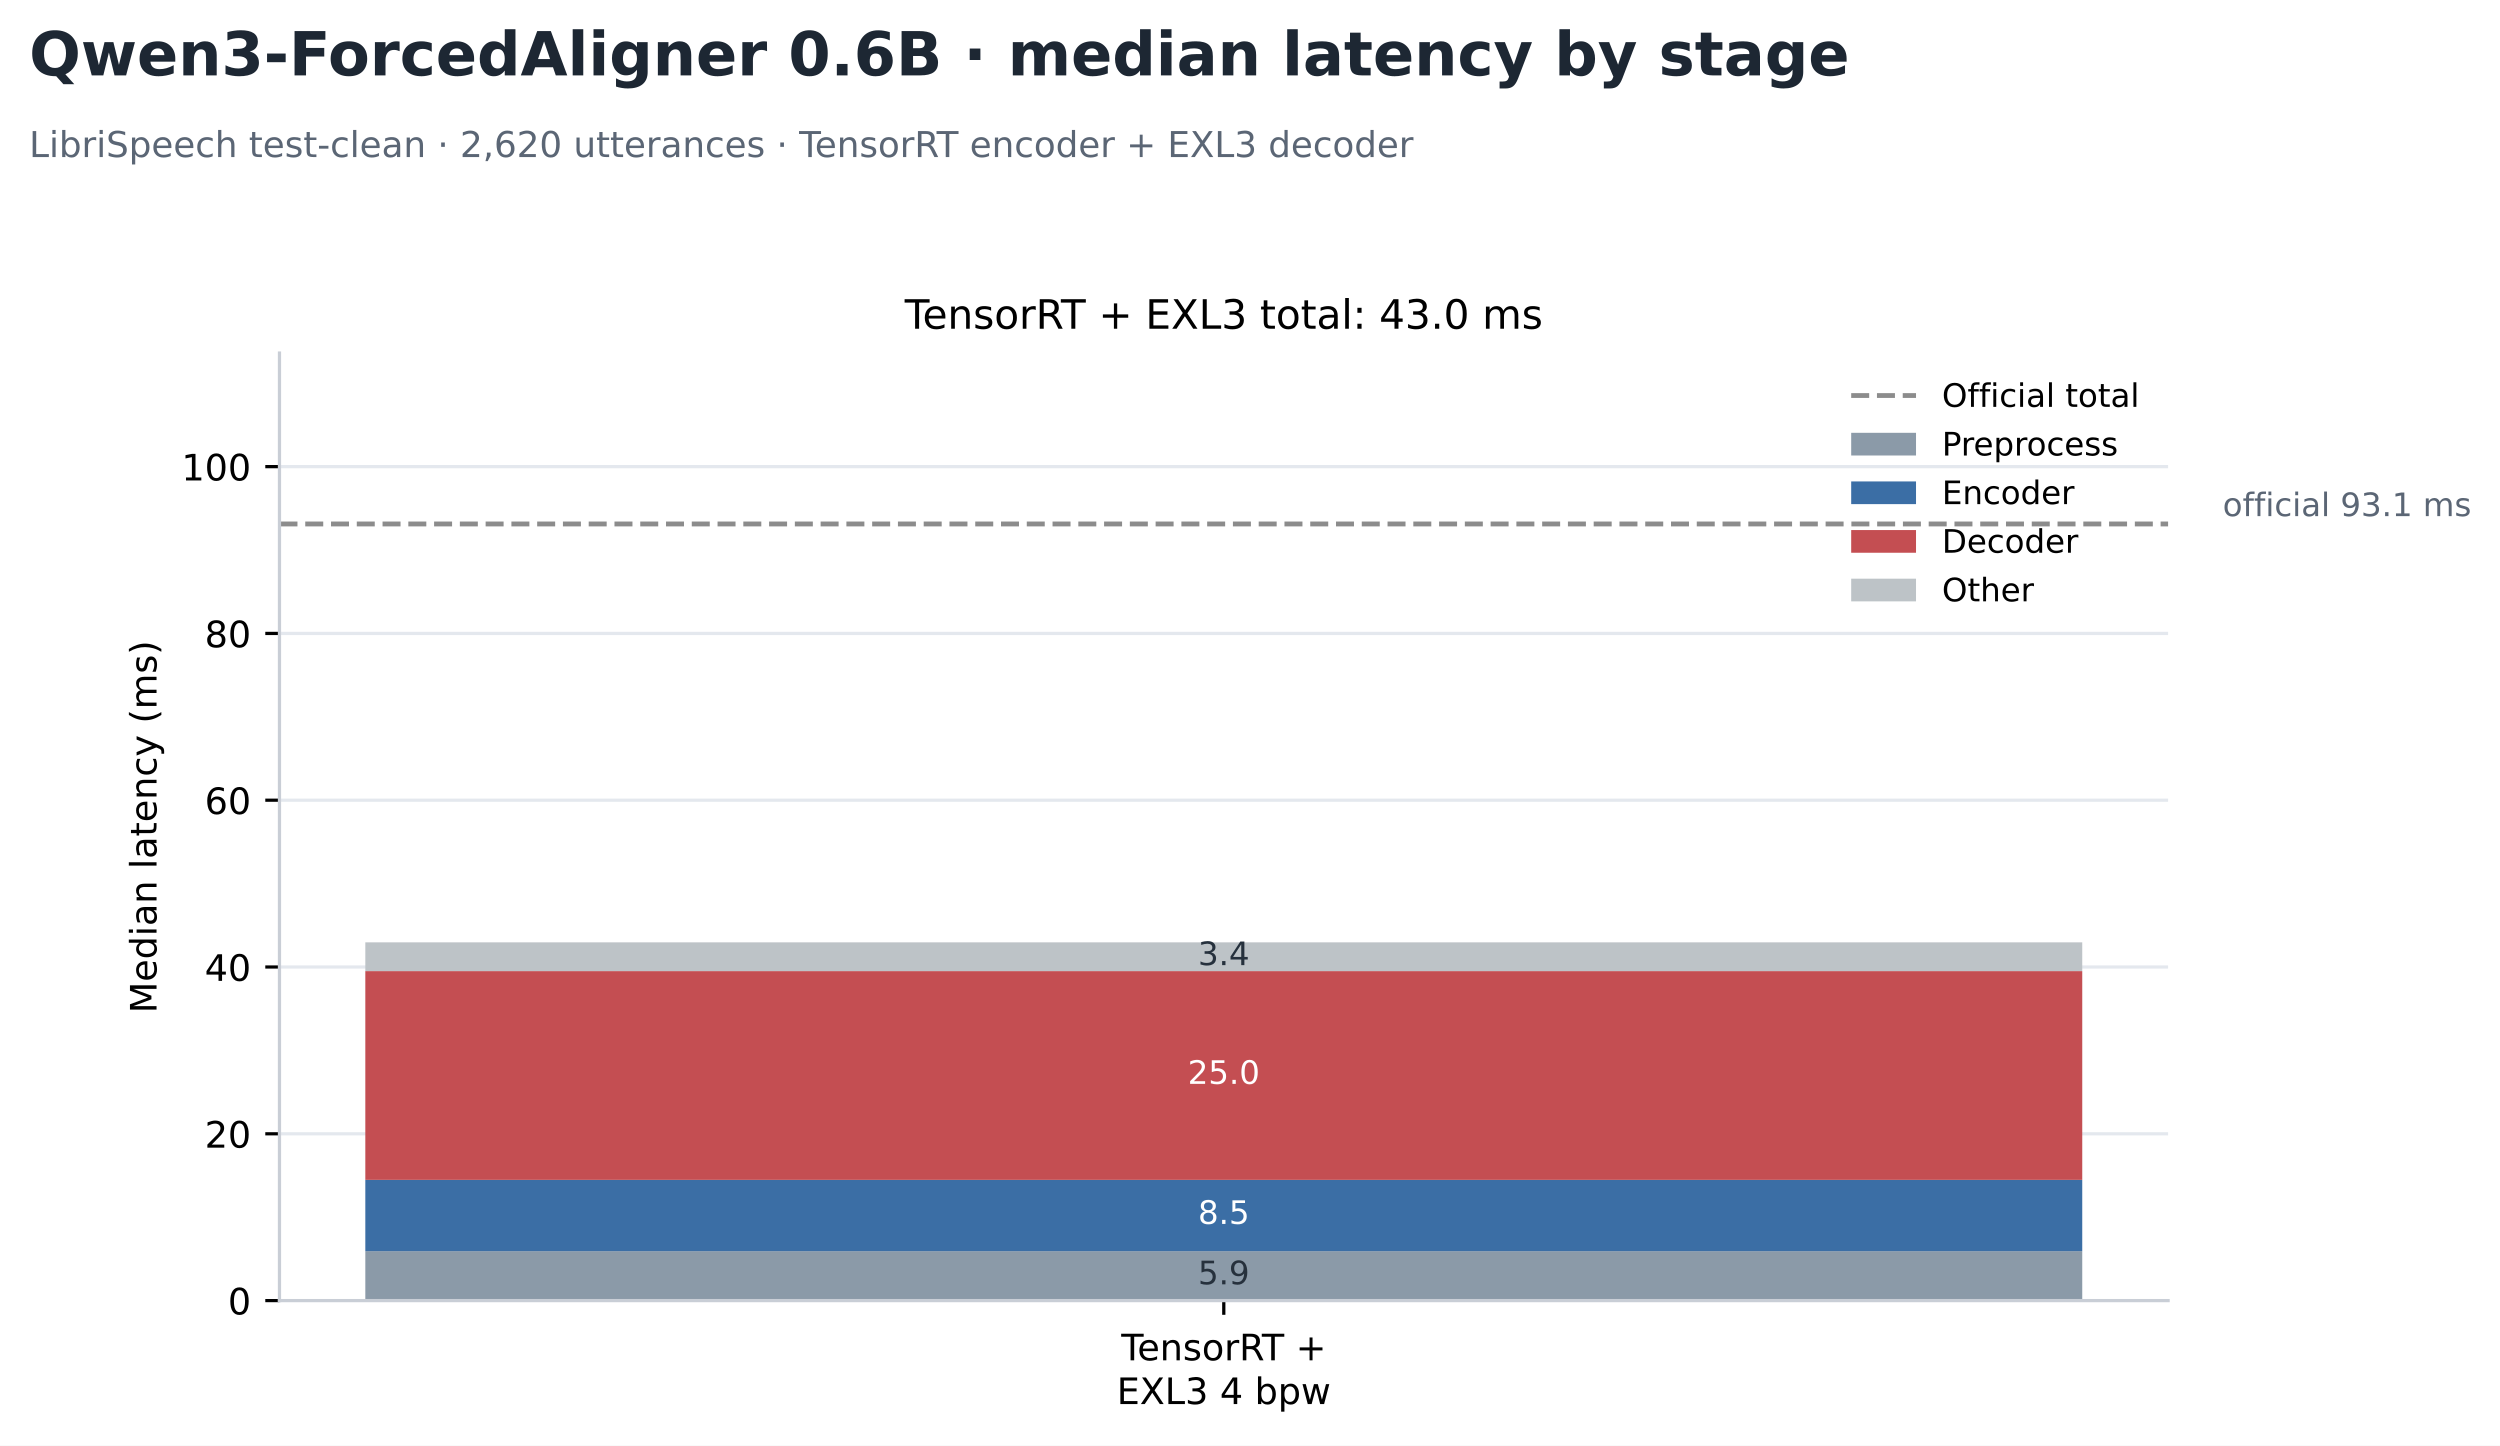
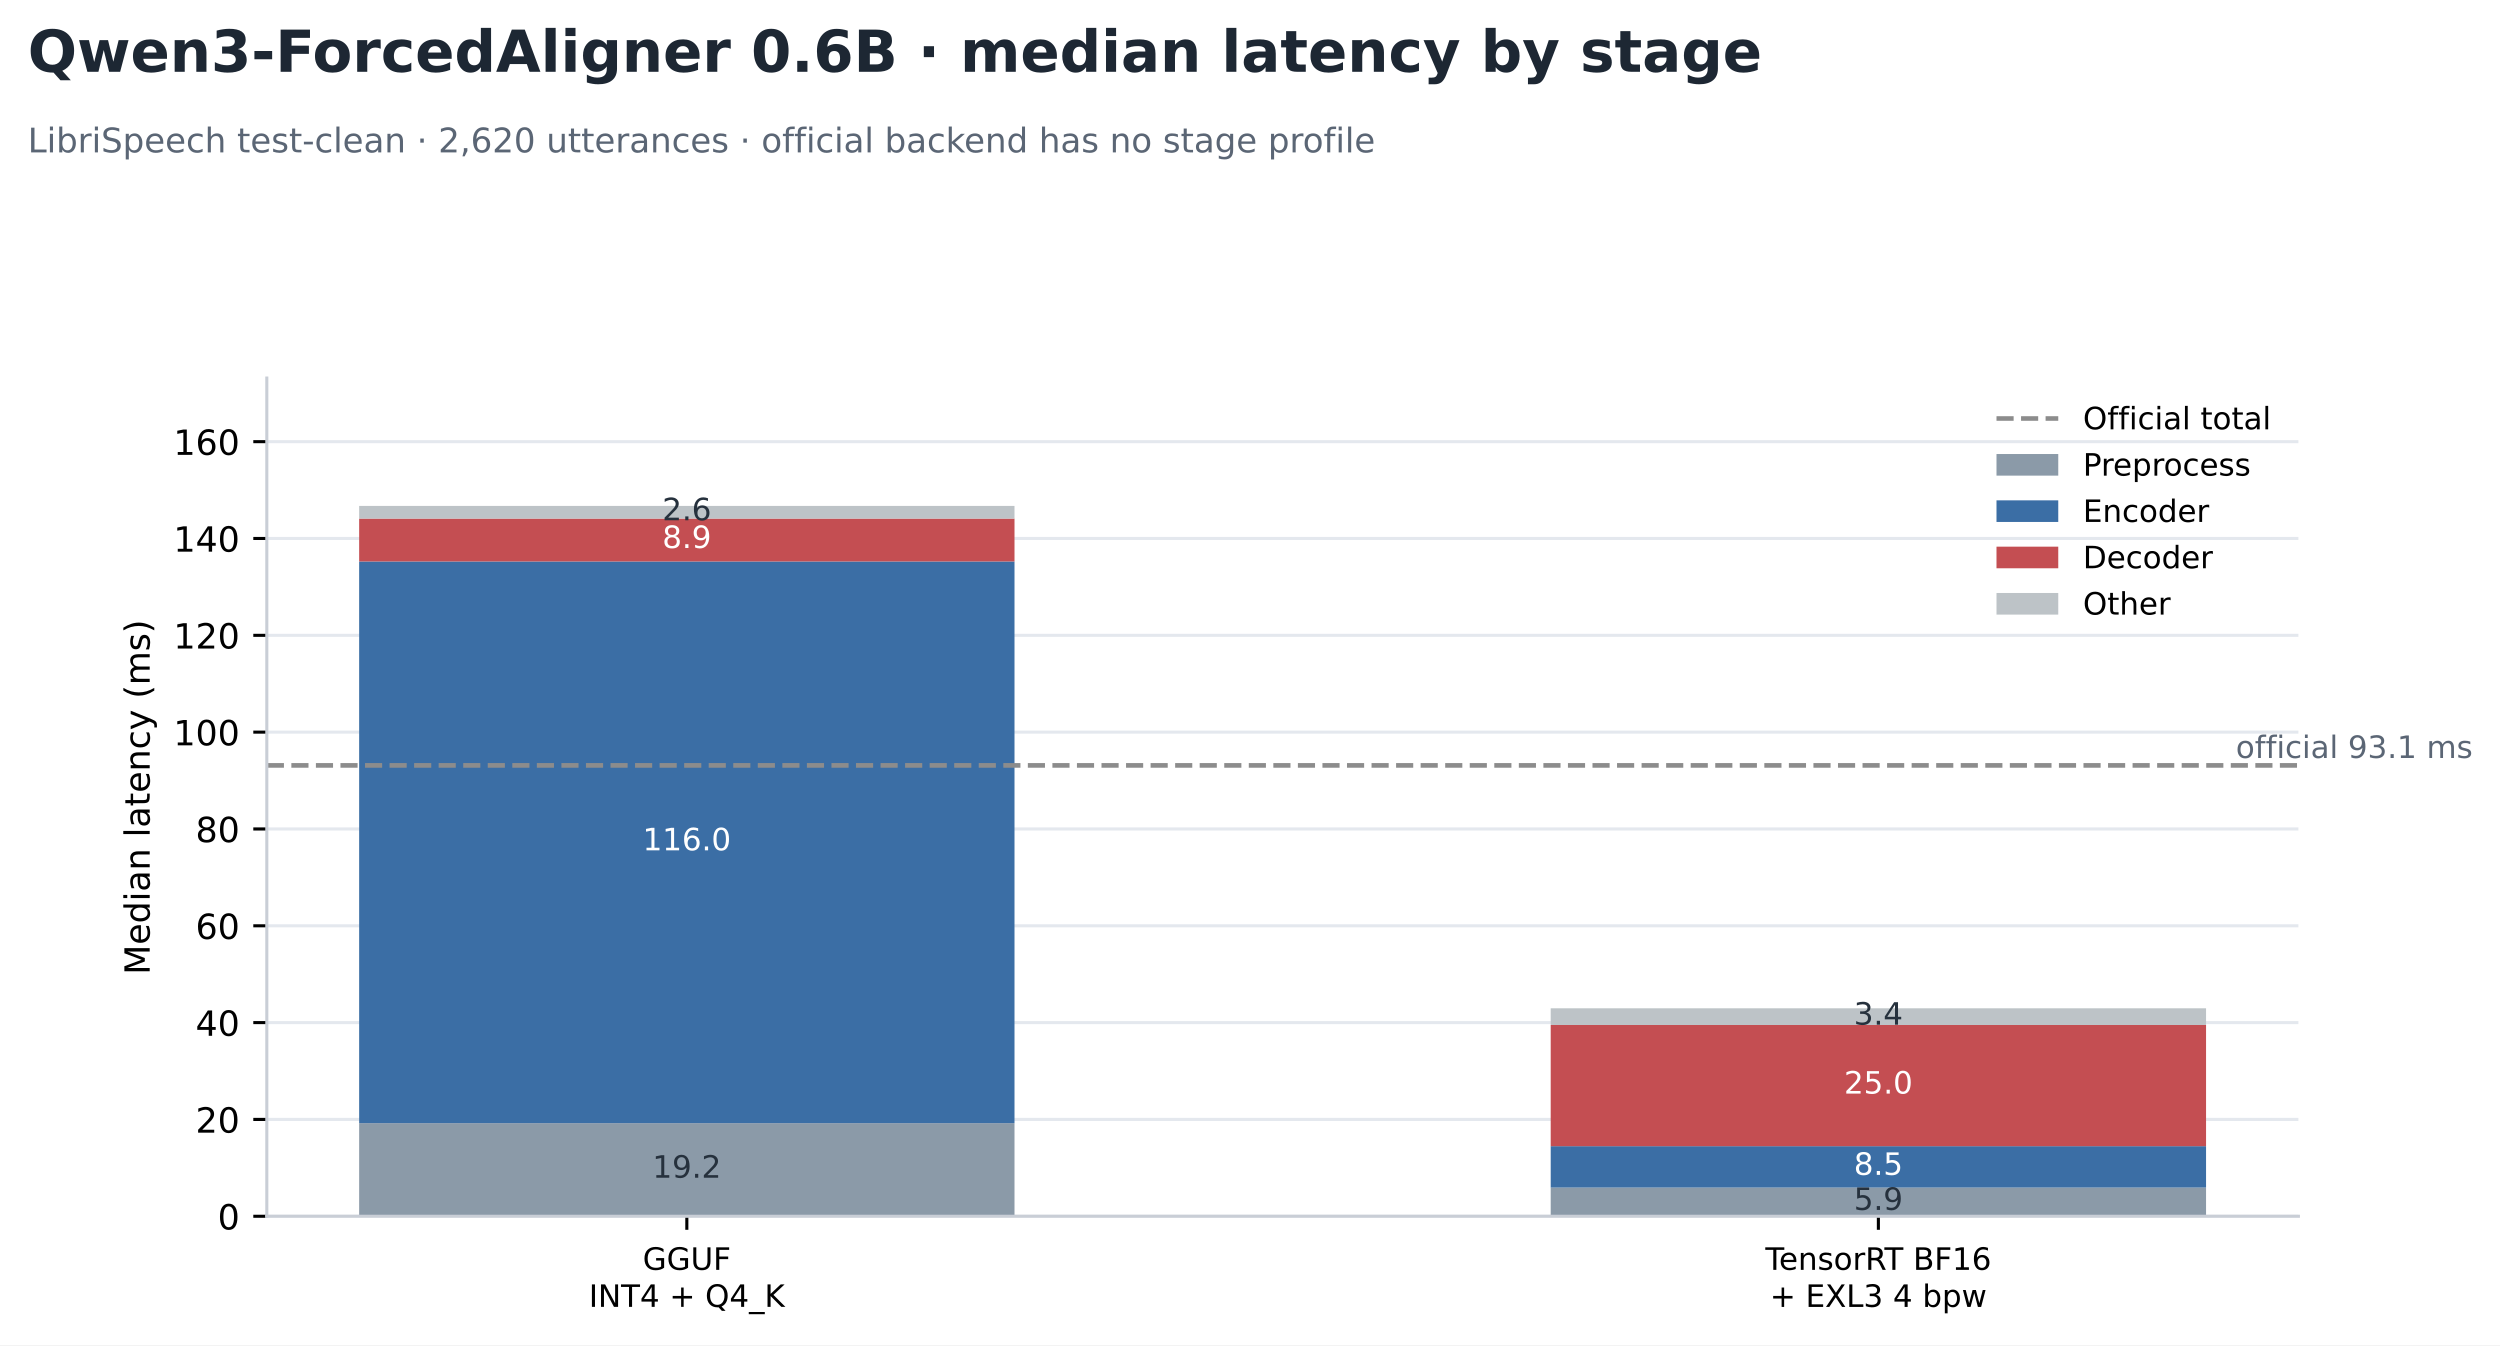
- <svg xmlns="http://www.w3.org/2000/svg" xmlns:xlink="http://www.w3.org/1999/xlink" width="617.021pt" height="356.802pt" viewBox="0 0 617.021 356.802" version="1.1">
+ <svg xmlns="http://www.w3.org/2000/svg" xmlns:xlink="http://www.w3.org/1999/xlink" width="647.667pt" height="348.497pt" viewBox="0 0 647.667 348.497" version="1.1">
  <defs>
    <style type="text/css">*{stroke-linejoin: round; stroke-linecap: butt}</style>
  </defs>
  <g id="figure_1">
    <g id="patch_1">
-       <path d="M 0 356.802 L 617.021 356.802 L 617.021 0 L 0 0 z " style="fill: #ffffff" />
+       <path d="M 0 348.497 L 647.667 348.497 L 647.667 -0 L 0 -0 z " style="fill: #ffffff" />
    </g>
    <g id="axes_1">
      <g id="patch_2">
-         <path d="M 68.976 320.998 L 535.104 320.998 L 535.104 87.142 L 68.976 87.142 z " style="fill: #ffffff" />
+         <path d="M 69.12 315.094 L 595.44 315.094 L 595.44 97.942 L 69.12 97.942 z " style="fill: #ffffff" />
      </g>
      <g id="matplotlib.axis_1">
        <g id="xtick_1">
          <g id="line2d_1">
            <defs>
-               <path id="m9bc07b0b24" d="M 0 0 L 0 3.5 " style="stroke: #000000; stroke-width: 0.8" />
+               <path id="m83758acbe6" d="M 0 0 L 0 3.5 " style="stroke: #000000; stroke-width: 0.8" />
            </defs>
            <g>
-               <use xlink:href="#m9bc07b0b24" x="302.04" y="320.998" style="stroke: #000000; stroke-width: 0.8" />
+               <use xlink:href="#m83758acbe6" x="177.934" y="315.094" style="stroke: #000000; stroke-width: 0.8" />
            </g>
          </g>
          <g id="text_1">
-             <text style="font-size: 9px; font-family: 'DejaVu Sans'" transform="translate(276.7387 335.7364)">TensorRT +</text>
-             <text style="font-size: 9px; font-family: 'DejaVu Sans'" transform="translate(275.6264 346.5389)">EXL3 4 bpw</text>
+             <text style="font-size: 8px; font-family: 'DejaVu Sans'" transform="translate(166.5071 328.9726)">GGUF</text>
+             <text style="font-size: 8px; font-family: 'DejaVu Sans'" transform="translate(152.5621 338.5741)">INT4 + Q4_K</text>
+           </g>
+         </g>
+         <g id="xtick_2">
+           <g id="line2d_2">
+             <g>
+               <use xlink:href="#m83758acbe6" x="486.626" y="315.094" style="stroke: #000000; stroke-width: 0.8" />
+             </g>
+           </g>
+           <g id="text_2">
+             <text style="font-size: 8px; font-family: 'DejaVu Sans'" transform="translate(457.3529 328.9726)">TensorRT BF16</text>
+             <text style="font-size: 8px; font-family: 'DejaVu Sans'" transform="translate(458.5242 338.5747)">+ EXL3 4 bpw</text>
          </g>
        </g>
      </g>
      <g id="matplotlib.axis_2">
        <g id="ytick_1">
-           <g id="line2d_2">
-             <path d="M 68.976 320.998 L 535.104 320.998 " clip-path="url(#p1209187808)" style="fill: none; stroke: #e4e8ee; stroke-width: 0.8; stroke-linecap: square" />
-           </g>
          <g id="line2d_3">
+             <path d="M 69.12 315.094 L 595.44 315.094 " clip-path="url(#p6a9f77012d)" style="fill: none; stroke: #e4e8ee; stroke-width: 0.8; stroke-linecap: square" />
+           </g>
+           <g id="line2d_4">
            <defs>
-               <path id="m73f00e631c" d="M 0 0 L -3.5 0 " style="stroke: #000000; stroke-width: 0.8" />
+               <path id="m65ce48f322" d="M 0 0 L -3.5 0 " style="stroke: #000000; stroke-width: 0.8" />
            </defs>
            <g>
-               <use xlink:href="#m73f00e631c" x="68.976" y="320.998" style="stroke: #000000; stroke-width: 0.8" />
-             </g>
-           </g>
-           <g id="text_2">
-             <text style="font-size: 9px; font-family: 'DejaVu Sans'; text-anchor: end" x="61.976" y="324.417" transform="rotate(-0 61.976 324.4166)">0</text>
+               <use xlink:href="#m65ce48f322" x="69.12" y="315.094" style="stroke: #000000; stroke-width: 0.8" />
+             </g>
+           </g>
+           <g id="text_3">
+             <text style="font-size: 9px; font-family: 'DejaVu Sans'; text-anchor: end" x="62.12" y="318.513" transform="rotate(-0 62.12 318.5126)">0</text>
          </g>
        </g>
        <g id="ytick_2">
-           <g id="line2d_4">
-             <path d="M 68.976 279.831 L 535.104 279.831 " clip-path="url(#p1209187808)" style="fill: none; stroke: #e4e8ee; stroke-width: 0.8; stroke-linecap: square" />
-           </g>
          <g id="line2d_5">
-             <g>
-               <use xlink:href="#m73f00e631c" x="68.976" y="279.831" style="stroke: #000000; stroke-width: 0.8" />
-             </g>
-           </g>
-           <g id="text_3">
-             <text style="font-size: 9px; font-family: 'DejaVu Sans'; text-anchor: end" x="61.976" y="283.25" transform="rotate(-0 61.976 283.2504)">20</text>
+             <path d="M 69.12 290.009 L 595.44 290.009 " clip-path="url(#p6a9f77012d)" style="fill: none; stroke: #e4e8ee; stroke-width: 0.8; stroke-linecap: square" />
+           </g>
+           <g id="line2d_6">
+             <g>
+               <use xlink:href="#m65ce48f322" x="69.12" y="290.009" style="stroke: #000000; stroke-width: 0.8" />
+             </g>
+           </g>
+           <g id="text_4">
+             <text style="font-size: 9px; font-family: 'DejaVu Sans'; text-anchor: end" x="62.12" y="293.428" transform="rotate(-0 62.12 293.4283)">20</text>
          </g>
        </g>
        <g id="ytick_3">
-           <g id="line2d_6">
-             <path d="M 68.976 238.665 L 535.104 238.665 " clip-path="url(#p1209187808)" style="fill: none; stroke: #e4e8ee; stroke-width: 0.8; stroke-linecap: square" />
-           </g>
          <g id="line2d_7">
-             <g>
-               <use xlink:href="#m73f00e631c" x="68.976" y="238.665" style="stroke: #000000; stroke-width: 0.8" />
-             </g>
-           </g>
-           <g id="text_4">
-             <text style="font-size: 9px; font-family: 'DejaVu Sans'; text-anchor: end" x="61.976" y="242.084" transform="rotate(-0 61.976 242.0843)">40</text>
+             <path d="M 69.12 264.925 L 595.44 264.925 " clip-path="url(#p6a9f77012d)" style="fill: none; stroke: #e4e8ee; stroke-width: 0.8; stroke-linecap: square" />
+           </g>
+           <g id="line2d_8">
+             <g>
+               <use xlink:href="#m65ce48f322" x="69.12" y="264.925" style="stroke: #000000; stroke-width: 0.8" />
+             </g>
+           </g>
+           <g id="text_5">
+             <text style="font-size: 9px; font-family: 'DejaVu Sans'; text-anchor: end" x="62.12" y="268.344" transform="rotate(-0 62.12 268.3439)">40</text>
          </g>
        </g>
        <g id="ytick_4">
-           <g id="line2d_8">
-             <path d="M 68.976 197.499 L 535.104 197.499 " clip-path="url(#p1209187808)" style="fill: none; stroke: #e4e8ee; stroke-width: 0.8; stroke-linecap: square" />
-           </g>
          <g id="line2d_9">
-             <g>
-               <use xlink:href="#m73f00e631c" x="68.976" y="197.499" style="stroke: #000000; stroke-width: 0.8" />
-             </g>
-           </g>
-           <g id="text_5">
-             <text style="font-size: 9px; font-family: 'DejaVu Sans'; text-anchor: end" x="61.976" y="200.918" transform="rotate(-0 61.976 200.9181)">60</text>
+             <path d="M 69.12 239.841 L 595.44 239.841 " clip-path="url(#p6a9f77012d)" style="fill: none; stroke: #e4e8ee; stroke-width: 0.8; stroke-linecap: square" />
+           </g>
+           <g id="line2d_10">
+             <g>
+               <use xlink:href="#m65ce48f322" x="69.12" y="239.841" style="stroke: #000000; stroke-width: 0.8" />
+             </g>
+           </g>
+           <g id="text_6">
+             <text style="font-size: 9px; font-family: 'DejaVu Sans'; text-anchor: end" x="62.12" y="243.26" transform="rotate(-0 62.12 243.2596)">60</text>
          </g>
        </g>
        <g id="ytick_5">
-           <g id="line2d_10">
-             <path d="M 68.976 156.333 L 535.104 156.333 " clip-path="url(#p1209187808)" style="fill: none; stroke: #e4e8ee; stroke-width: 0.8; stroke-linecap: square" />
-           </g>
          <g id="line2d_11">
-             <g>
-               <use xlink:href="#m73f00e631c" x="68.976" y="156.333" style="stroke: #000000; stroke-width: 0.8" />
-             </g>
-           </g>
-           <g id="text_6">
-             <text style="font-size: 9px; font-family: 'DejaVu Sans'; text-anchor: end" x="61.976" y="159.752" transform="rotate(-0 61.976 159.7519)">80</text>
+             <path d="M 69.12 214.756 L 595.44 214.756 " clip-path="url(#p6a9f77012d)" style="fill: none; stroke: #e4e8ee; stroke-width: 0.8; stroke-linecap: square" />
+           </g>
+           <g id="line2d_12">
+             <g>
+               <use xlink:href="#m65ce48f322" x="69.12" y="214.756" style="stroke: #000000; stroke-width: 0.8" />
+             </g>
+           </g>
+           <g id="text_7">
+             <text style="font-size: 9px; font-family: 'DejaVu Sans'; text-anchor: end" x="62.12" y="218.175" transform="rotate(-0 62.12 218.1752)">80</text>
          </g>
        </g>
        <g id="ytick_6">
-           <g id="line2d_12">
-             <path d="M 68.976 115.167 L 535.104 115.167 " clip-path="url(#p1209187808)" style="fill: none; stroke: #e4e8ee; stroke-width: 0.8; stroke-linecap: square" />
-           </g>
          <g id="line2d_13">
-             <g>
-               <use xlink:href="#m73f00e631c" x="68.976" y="115.167" style="stroke: #000000; stroke-width: 0.8" />
-             </g>
-           </g>
-           <g id="text_7">
-             <text style="font-size: 9px; font-family: 'DejaVu Sans'; text-anchor: end" x="61.976" y="118.586" transform="rotate(-0 61.976 118.5857)">100</text>
-           </g>
-         </g>
-         <g id="text_8">
-           <text style="font-size: 9px; font-family: 'DejaVu Sans'; text-anchor: middle" x="38.635" y="204.07" transform="rotate(-90 38.63514 204.0697)">Median latency (ms)</text>
+             <path d="M 69.12 189.672 L 595.44 189.672 " clip-path="url(#p6a9f77012d)" style="fill: none; stroke: #e4e8ee; stroke-width: 0.8; stroke-linecap: square" />
+           </g>
+           <g id="line2d_14">
+             <g>
+               <use xlink:href="#m65ce48f322" x="69.12" y="189.672" style="stroke: #000000; stroke-width: 0.8" />
+             </g>
+           </g>
+           <g id="text_8">
+             <text style="font-size: 9px; font-family: 'DejaVu Sans'; text-anchor: end" x="62.12" y="193.091" transform="rotate(-0 62.12 193.0909)">100</text>
+           </g>
+         </g>
+         <g id="ytick_7">
+           <g id="line2d_15">
+             <path d="M 69.12 164.588 L 595.44 164.588 " clip-path="url(#p6a9f77012d)" style="fill: none; stroke: #e4e8ee; stroke-width: 0.8; stroke-linecap: square" />
+           </g>
+           <g id="line2d_16">
+             <g>
+               <use xlink:href="#m65ce48f322" x="69.12" y="164.588" style="stroke: #000000; stroke-width: 0.8" />
+             </g>
+           </g>
+           <g id="text_9">
+             <text style="font-size: 9px; font-family: 'DejaVu Sans'; text-anchor: end" x="62.12" y="168.007" transform="rotate(-0 62.12 168.0065)">120</text>
+           </g>
+         </g>
+         <g id="ytick_8">
+           <g id="line2d_17">
+             <path d="M 69.12 139.503 L 595.44 139.503 " clip-path="url(#p6a9f77012d)" style="fill: none; stroke: #e4e8ee; stroke-width: 0.8; stroke-linecap: square" />
+           </g>
+           <g id="line2d_18">
+             <g>
+               <use xlink:href="#m65ce48f322" x="69.12" y="139.503" style="stroke: #000000; stroke-width: 0.8" />
+             </g>
+           </g>
+           <g id="text_10">
+             <text style="font-size: 9px; font-family: 'DejaVu Sans'; text-anchor: end" x="62.12" y="142.922" transform="rotate(-0 62.12 142.9222)">140</text>
+           </g>
+         </g>
+         <g id="ytick_9">
+           <g id="line2d_19">
+             <path d="M 69.12 114.419 L 595.44 114.419 " clip-path="url(#p6a9f77012d)" style="fill: none; stroke: #e4e8ee; stroke-width: 0.8; stroke-linecap: square" />
+           </g>
+           <g id="line2d_20">
+             <g>
+               <use xlink:href="#m65ce48f322" x="69.12" y="114.419" style="stroke: #000000; stroke-width: 0.8" />
+             </g>
+           </g>
+           <g id="text_11">
+             <text style="font-size: 9px; font-family: 'DejaVu Sans'; text-anchor: end" x="62.12" y="117.838" transform="rotate(-0 62.12 117.8378)">160</text>
+           </g>
+         </g>
+         <g id="text_12">
+           <text style="font-size: 9px; font-family: 'DejaVu Sans'; text-anchor: middle" x="38.779" y="206.518" transform="rotate(-90 38.77914 206.5177)">Median latency (ms)</text>
        </g>
      </g>
      <g id="patch_3">
-         <path d="M 90.164 320.998 L 513.916 320.998 L 513.916 308.796 L 90.164 308.796 z " clip-path="url(#p1209187808)" style="fill: #8b9aa8" />
+         <path d="M 93.044 315.094 L 262.824 315.094 L 262.824 290.965 L 93.044 290.965 z " clip-path="url(#p6a9f77012d)" style="fill: #8b9aa8" />
      </g>
      <g id="patch_4">
-         <path d="M 90.164 308.796 L 513.916 308.796 L 513.916 291.2 L 90.164 291.2 z " clip-path="url(#p1209187808)" style="fill: #3b6ea5" />
+         <path d="M 401.736 315.094 L 571.516 315.094 L 571.516 307.659 L 401.736 307.659 z " clip-path="url(#p6a9f77012d)" style="fill: #8b9aa8" />
      </g>
      <g id="patch_5">
-         <path d="M 90.164 291.2 L 513.916 291.2 L 513.916 239.675 L 90.164 239.675 z " clip-path="url(#p1209187808)" style="fill: #c44e52" />
+         <path d="M 93.044 290.965 L 262.824 290.965 L 262.824 145.456 L 93.044 145.456 z " clip-path="url(#p6a9f77012d)" style="fill: #3b6ea5" />
      </g>
      <g id="patch_6">
-         <path d="M 90.164 239.675 L 513.916 239.675 L 513.916 232.578 L 90.164 232.578 z " clip-path="url(#p1209187808)" style="fill: #bdc3c7" />
-       </g>
-       <g id="line2d_14">
-         <path d="M 68.976 129.312 L 535.104 129.312 " clip-path="url(#p1209187808)" style="fill: none; stroke-dasharray: 4.44,1.92; stroke-dashoffset: 0; stroke: #8c8c8c; stroke-width: 1.2" />
+         <path d="M 401.736 307.659 L 571.516 307.659 L 571.516 296.936 L 401.736 296.936 z " clip-path="url(#p6a9f77012d)" style="fill: #3b6ea5" />
      </g>
      <g id="patch_7">
-         <path d="M 68.976 320.998 L 68.976 87.142 " style="fill: none; stroke: #c9ced6; stroke-width: 0.8; stroke-linejoin: miter; stroke-linecap: square" />
+         <path d="M 93.044 145.456 L 262.824 145.456 L 262.824 134.342 L 93.044 134.342 z " clip-path="url(#p6a9f77012d)" style="fill: #c44e52" />
      </g>
      <g id="patch_8">
-         <path d="M 68.976 320.998 L 535.104 320.998 " style="fill: none; stroke: #c9ced6; stroke-width: 0.8; stroke-linejoin: miter; stroke-linecap: square" />
-       </g>
-       <g id="text_9">
-         <text style="font-size: 8px; font-family: 'DejaVu Sans'; text-anchor: middle; fill: #26313d" x="302.04" y="316.975" transform="rotate(-0 302.04 316.975)">5.9</text>
-       </g>
-       <g id="text_10">
-         <text style="font-size: 8px; font-family: 'DejaVu Sans'; text-anchor: middle; fill: #ffffff" x="302.04" y="302.076" transform="rotate(-0 302.04 302.0759)">8.5</text>
-       </g>
-       <g id="text_11">
-         <text style="font-size: 8px; font-family: 'DejaVu Sans'; text-anchor: middle; fill: #ffffff" x="302.04" y="267.516" transform="rotate(-0 302.04 267.5156)">25.0</text>
-       </g>
-       <g id="text_12">
-         <text style="font-size: 8px; font-family: 'DejaVu Sans'; text-anchor: middle; fill: #26313d" x="302.04" y="238.205" transform="rotate(-0 302.04 238.2048)">3.4</text>
+         <path d="M 401.736 296.936 L 571.516 296.936 L 571.516 265.54 L 401.736 265.54 z " clip-path="url(#p6a9f77012d)" style="fill: #c44e52" />
+       </g>
+       <g id="patch_9">
+         <path d="M 93.044 134.342 L 262.824 134.342 L 262.824 131.067 L 93.044 131.067 z " clip-path="url(#p6a9f77012d)" style="fill: #bdc3c7" />
+       </g>
+       <g id="patch_10">
+         <path d="M 401.736 265.54 L 571.516 265.54 L 571.516 261.216 L 401.736 261.216 z " clip-path="url(#p6a9f77012d)" style="fill: #bdc3c7" />
+       </g>
+       <g id="line2d_21">
+         <path d="M 69.12 198.291 L 595.44 198.291 " clip-path="url(#p6a9f77012d)" style="fill: none; stroke-dasharray: 4.44,1.92; stroke-dashoffset: 0; stroke: #8c8c8c; stroke-width: 1.2" />
+       </g>
+       <g id="patch_11">
+         <path d="M 69.12 315.094 L 69.12 97.942 " style="fill: none; stroke: #c9ced6; stroke-width: 0.8; stroke-linejoin: miter; stroke-linecap: square" />
+       </g>
+       <g id="patch_12">
+         <path d="M 69.12 315.094 L 595.44 315.094 " style="fill: none; stroke: #c9ced6; stroke-width: 0.8; stroke-linejoin: miter; stroke-linecap: square" />
      </g>
      <g id="text_13">
-         <text style="font-size: 8px; font-family: 'DejaVu Sans'; text-anchor: start; fill: #5b6675" x="548.587" y="127.391" transform="rotate(-0 548.587 127.3905)">official 93.1 ms</text>
+         <text style="font-size: 8px; font-family: 'DejaVu Sans'; text-anchor: middle; fill: #26313d" x="177.934" y="305.107" transform="rotate(-0 177.934 305.1073)">19.2</text>
      </g>
      <g id="text_14">
-         <text style="font-size: 10px; font-family: 'DejaVu Sans'; text-anchor: middle" x="302.04" y="81.142" transform="rotate(-0 302.04 81.14166)">TensorRT + EXL3 total: 43.0 ms</text>
+         <text style="font-size: 8px; font-family: 'DejaVu Sans'; text-anchor: middle; fill: #26313d" x="486.626" y="313.454" transform="rotate(-0 486.626 313.4543)">5.9</text>
+       </g>
+       <g id="text_15">
+         <text style="font-size: 8px; font-family: 'DejaVu Sans'; text-anchor: middle; fill: #ffffff" x="177.934" y="220.288" transform="rotate(-0 177.934 220.2883)">116.0</text>
+       </g>
+       <g id="text_16">
+         <text style="font-size: 8px; font-family: 'DejaVu Sans'; text-anchor: middle; fill: #ffffff" x="486.626" y="304.376" transform="rotate(-0 486.626 304.3757)">8.5</text>
+       </g>
+       <g id="text_17">
+         <text style="font-size: 8px; font-family: 'DejaVu Sans'; text-anchor: middle; fill: #ffffff" x="177.934" y="141.977" transform="rotate(-0 177.934 141.9769)">8.9</text>
+       </g>
+       <g id="text_18">
+         <text style="font-size: 8px; font-family: 'DejaVu Sans'; text-anchor: middle; fill: #ffffff" x="486.626" y="283.317" transform="rotate(-0 486.626 283.3166)">25.0</text>
+       </g>
+       <g id="text_19">
+         <text style="font-size: 8px; font-family: 'DejaVu Sans'; text-anchor: middle; fill: #26313d" x="177.934" y="134.782" transform="rotate(-0 177.934 134.7823)">2.6</text>
+       </g>
+       <g id="text_20">
+         <text style="font-size: 8px; font-family: 'DejaVu Sans'; text-anchor: middle; fill: #26313d" x="486.626" y="265.456" transform="rotate(-0 486.626 265.4562)">3.4</text>
+       </g>
+       <g id="text_21">
+         <text style="font-size: 8px; font-family: 'DejaVu Sans'; text-anchor: start; fill: #5b6675" x="579.234" y="196.37" transform="rotate(-0 579.2337 196.3696)">official 93.1 ms</text>
      </g>
      <g id="legend_1">
-         <g id="line2d_15">
-           <path d="M 456.89 97.62 L 464.89 97.62 L 472.89 97.62 " style="fill: none; stroke-dasharray: 4.44,1.92; stroke-dashoffset: 0; stroke: #8c8c8c; stroke-width: 1.2" />
-         </g>
-         <g id="text_15">
-           <text style="font-size: 8px; font-family: 'DejaVu Sans'; text-anchor: start" x="479.29" y="100.42" transform="rotate(-0 479.2903 100.4204)">Official total</text>
-         </g>
-         <g id="patch_9">
-           <path d="M 456.89 112.421 L 472.89 112.421 L 472.89 106.821 L 456.89 106.821 z " style="fill: #8b9aa8" />
-         </g>
-         <g id="text_16">
-           <text style="font-size: 8px; font-family: 'DejaVu Sans'; text-anchor: start" x="479.29" y="112.421" transform="rotate(-0 479.2903 112.421)">Preprocess</text>
-         </g>
-         <g id="patch_10">
-           <path d="M 456.89 124.422 L 472.89 124.422 L 472.89 118.822 L 456.89 118.822 z " style="fill: #3b6ea5" />
-         </g>
-         <g id="text_17">
-           <text style="font-size: 8px; font-family: 'DejaVu Sans'; text-anchor: start" x="479.29" y="124.422" transform="rotate(-0 479.2903 124.4217)">Encoder</text>
-         </g>
-         <g id="patch_11">
-           <path d="M 456.89 136.422 L 472.89 136.422 L 472.89 130.822 L 456.89 130.822 z " style="fill: #c44e52" />
-         </g>
-         <g id="text_18">
-           <text style="font-size: 8px; font-family: 'DejaVu Sans'; text-anchor: start" x="479.29" y="136.422" transform="rotate(-0 479.2903 136.4223)">Decoder</text>
-         </g>
-         <g id="patch_12">
-           <path d="M 456.89 148.423 L 472.89 148.423 L 472.89 142.823 L 456.89 142.823 z " style="fill: #bdc3c7" />
-         </g>
-         <g id="text_19">
-           <text style="font-size: 8px; font-family: 'DejaVu Sans'; text-anchor: start" x="479.29" y="148.423" transform="rotate(-0 479.2903 148.4229)">Other</text>
-         </g>
-       </g>
-     </g>
-     <g id="text_20">
+         <g id="line2d_22">
+           <path d="M 517.226 108.42 L 525.226 108.42 L 533.226 108.42 " style="fill: none; stroke-dasharray: 4.44,1.92; stroke-dashoffset: 0; stroke: #8c8c8c; stroke-width: 1.2" />
+         </g>
+         <g id="text_22">
+           <text style="font-size: 8px; font-family: 'DejaVu Sans'; text-anchor: start" x="539.626" y="111.22" transform="rotate(-0 539.6263 111.2204)">Official total</text>
+         </g>
+         <g id="patch_13">
+           <path d="M 517.226 123.221 L 533.226 123.221 L 533.226 117.621 L 517.226 117.621 z " style="fill: #8b9aa8" />
+         </g>
+         <g id="text_23">
+           <text style="font-size: 8px; font-family: 'DejaVu Sans'; text-anchor: start" x="539.626" y="123.221" transform="rotate(-0 539.6263 123.221)">Preprocess</text>
+         </g>
+         <g id="patch_14">
+           <path d="M 517.226 135.222 L 533.226 135.222 L 533.226 129.622 L 517.226 129.622 z " style="fill: #3b6ea5" />
+         </g>
+         <g id="text_24">
+           <text style="font-size: 8px; font-family: 'DejaVu Sans'; text-anchor: start" x="539.626" y="135.222" transform="rotate(-0 539.6263 135.2217)">Encoder</text>
+         </g>
+         <g id="patch_15">
+           <path d="M 517.226 147.222 L 533.226 147.222 L 533.226 141.622 L 517.226 141.622 z " style="fill: #c44e52" />
+         </g>
+         <g id="text_25">
+           <text style="font-size: 8px; font-family: 'DejaVu Sans'; text-anchor: start" x="539.626" y="147.222" transform="rotate(-0 539.6263 147.2223)">Decoder</text>
+         </g>
+         <g id="patch_16">
+           <path d="M 517.226 159.223 L 533.226 159.223 L 533.226 153.623 L 517.226 153.623 z " style="fill: #bdc3c7" />
+         </g>
+         <g id="text_26">
+           <text style="font-size: 8px; font-family: 'DejaVu Sans'; text-anchor: start" x="539.626" y="159.223" transform="rotate(-0 539.6263 159.2229)">Other</text>
+         </g>
+       </g>
+     </g>
+     <g id="text_27">
      <text style="font-weight: 700; font-size: 15px; font-family: 'DejaVu Sans'; text-anchor: start; fill: #1d2733" x="7.2" y="18.598" transform="rotate(-0 7.2 18.59766)">Qwen3-ForcedAligner 0.6B · median latency by stage</text>
    </g>
-     <g id="text_21">
-       <text style="font-size: 8.8px; font-family: 'DejaVu Sans'; text-anchor: start; fill: #5b6675" x="7.2" y="38.758" transform="rotate(-0 7.2 38.75766)">LibriSpeech test-clean · 2,620 utterances · TensorRT encoder + EXL3 decoder</text>
+     <g id="text_28">
+       <text style="font-size: 8.8px; font-family: 'DejaVu Sans'; text-anchor: start; fill: #5b6675" x="7.2" y="39.478" transform="rotate(-0 7.2 39.47766)">LibriSpeech test-clean · 2,620 utterances · official backend has no stage profile</text>
    </g>
  </g>
  <defs>
-     <clipPath id="p1209187808">
-       <rect x="68.976" y="87.142" width="466.128" height="233.856" />
+     <clipPath id="p6a9f77012d">
+       <rect x="69.12" y="97.942" width="526.32" height="217.152" />
    </clipPath>
  </defs>
</svg>
